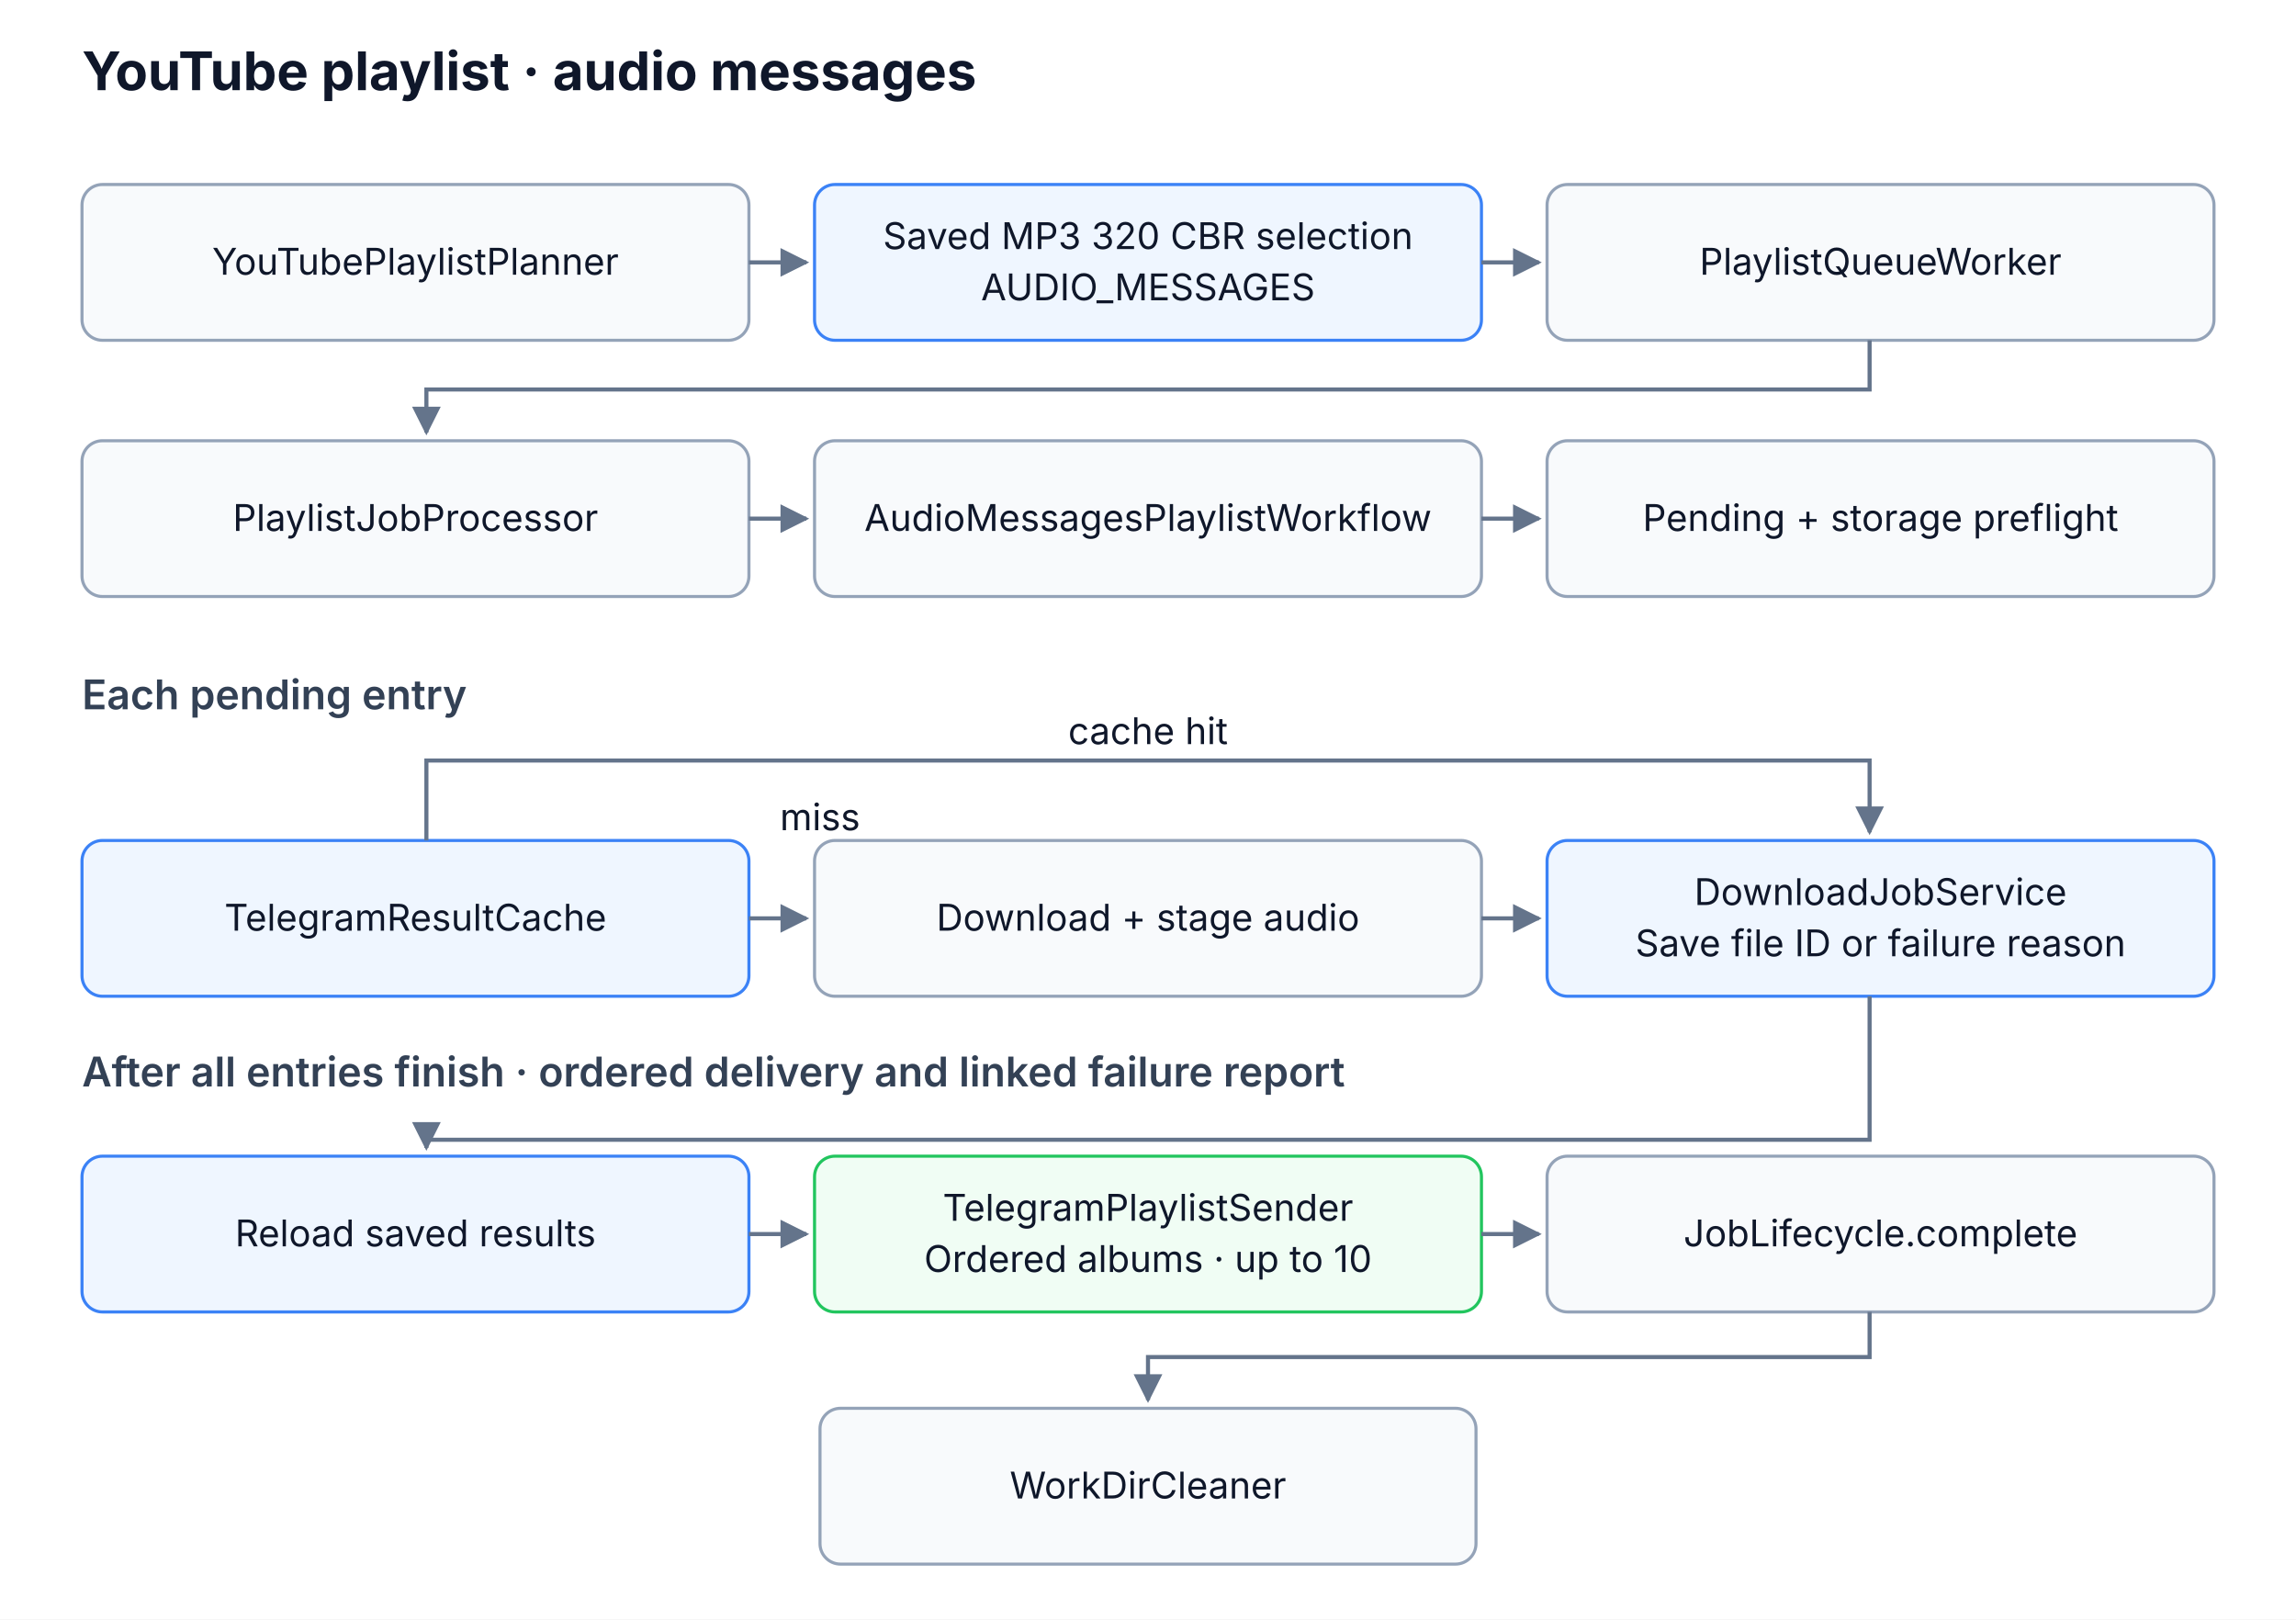
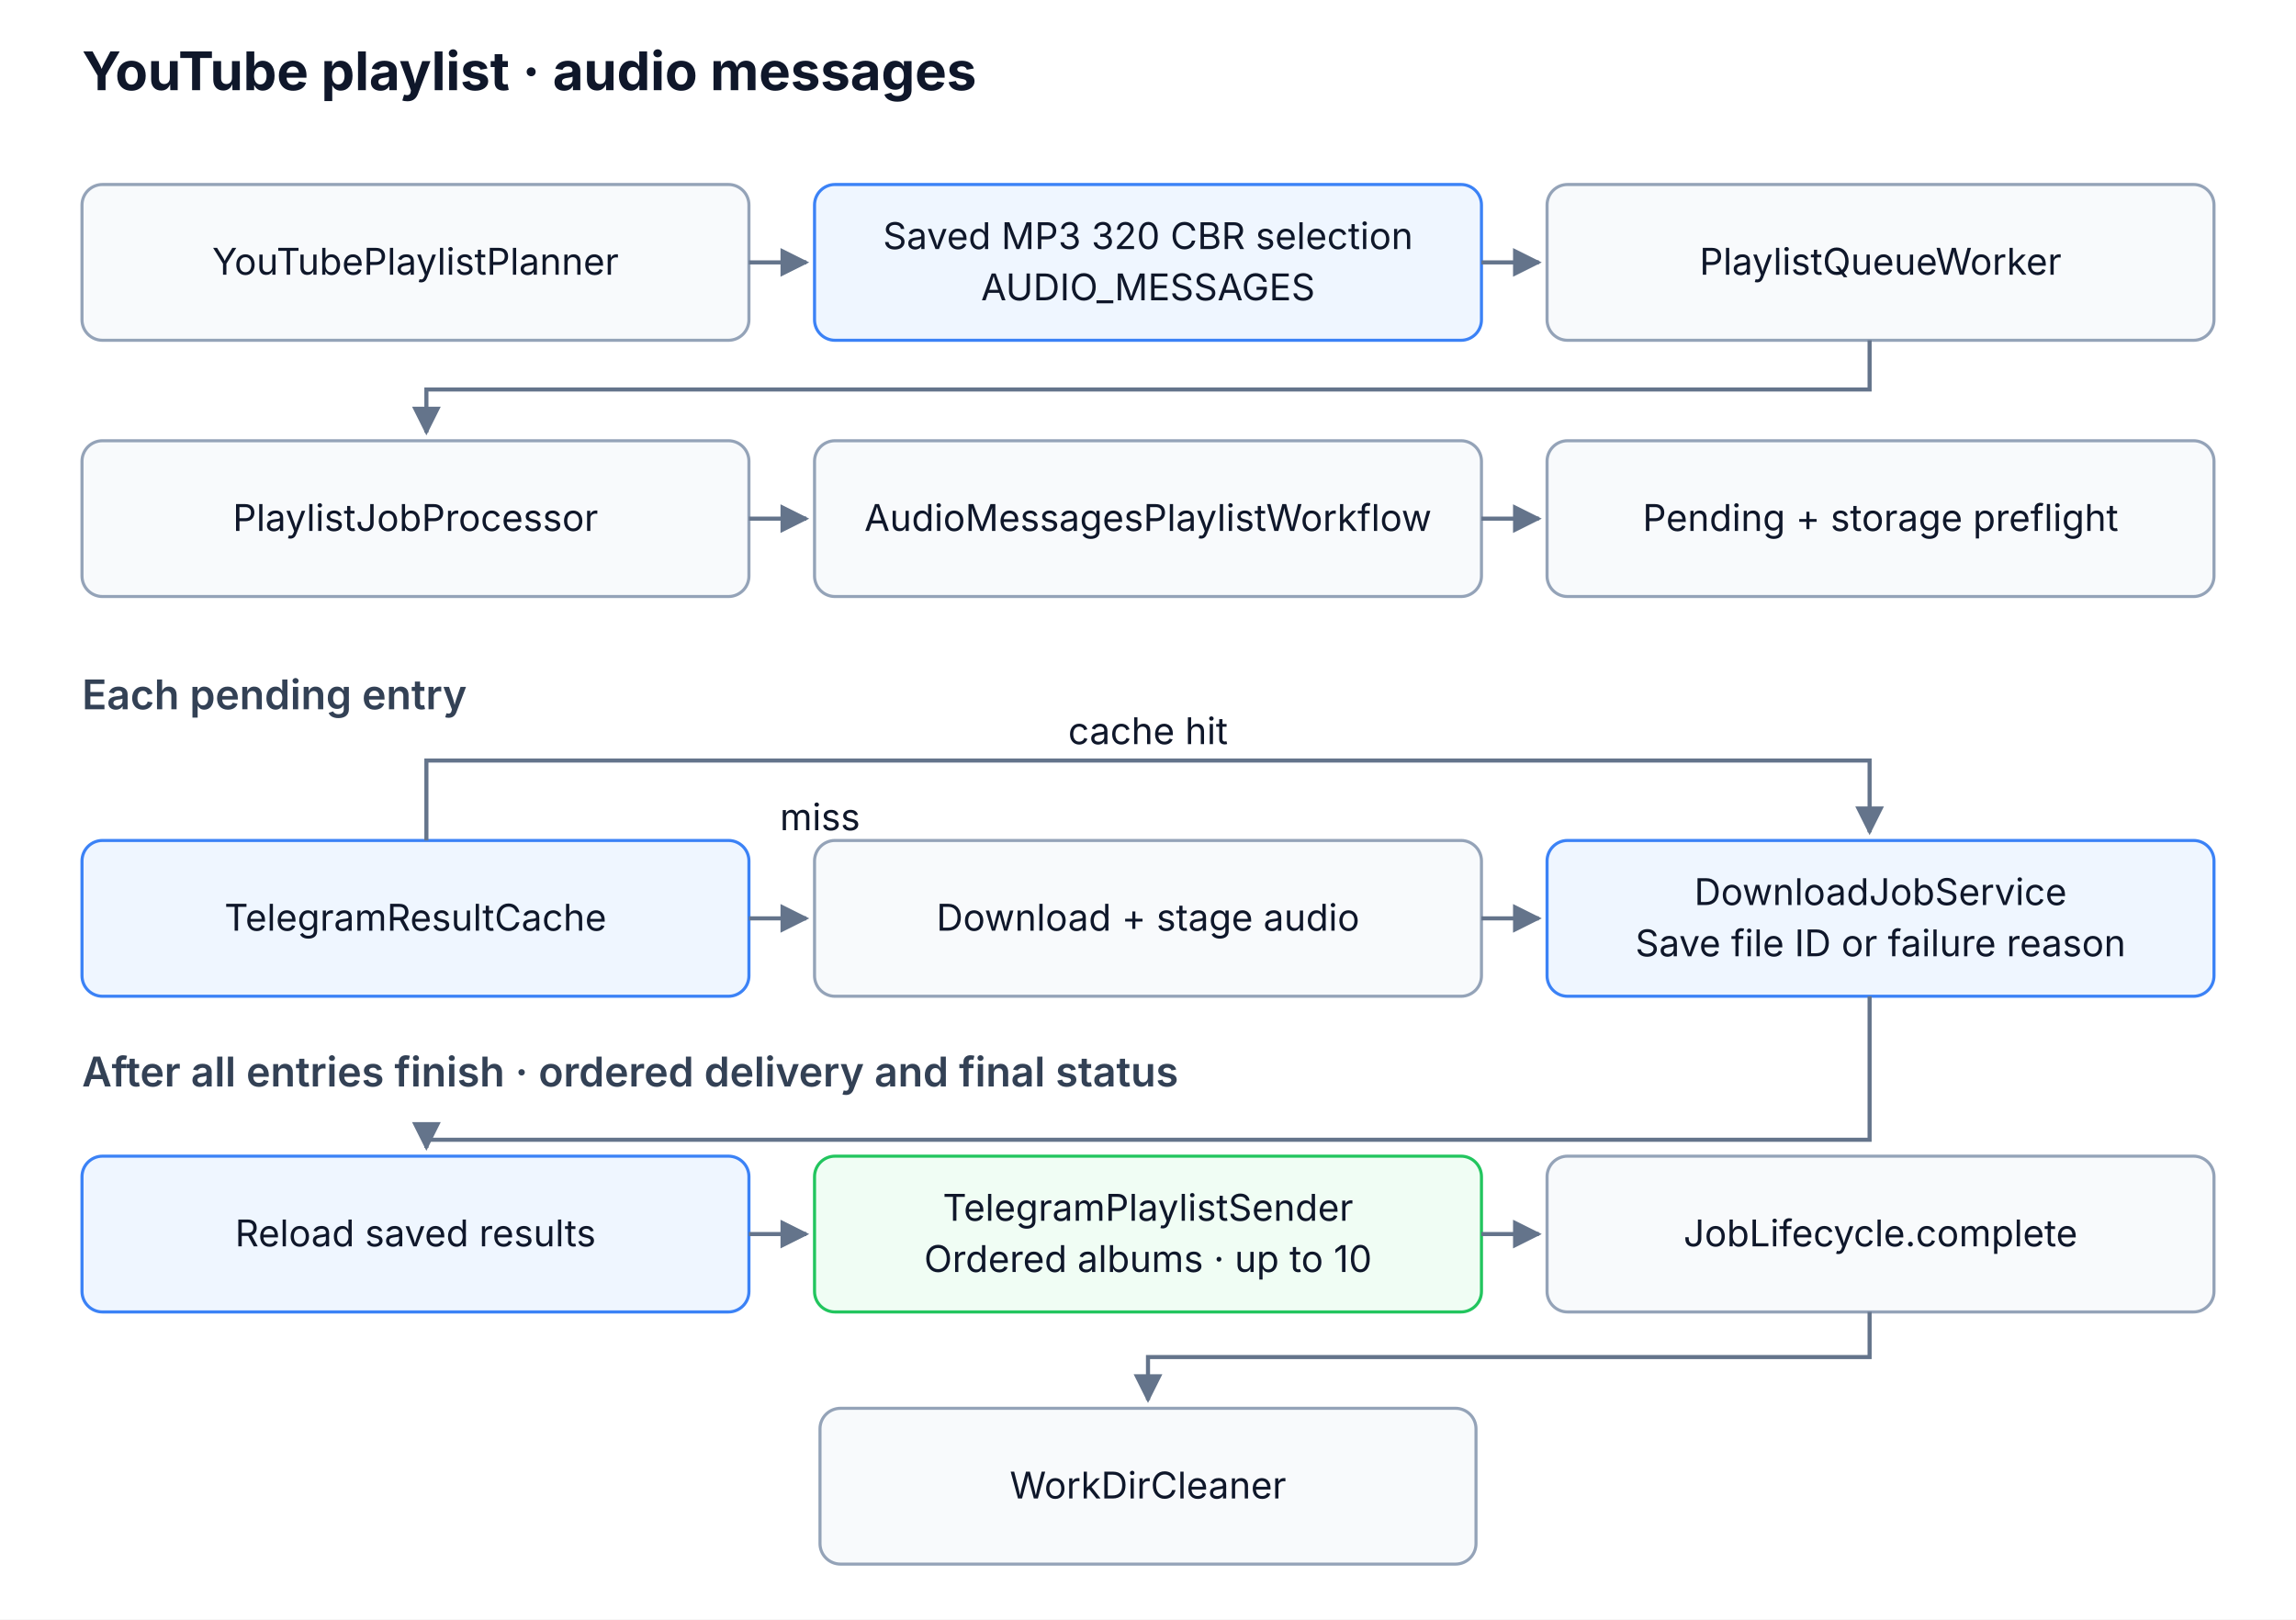
<svg xmlns="http://www.w3.org/2000/svg" width="1120" height="790" viewBox="0 0 1120 790" role="img" aria-labelledby="title description">
  <defs>
    <marker id="arrow" viewBox="0 0 10 10" refX="9" refY="5" markerWidth="7" markerHeight="7" orient="auto">
      <path d="M 0 0 L 10 5 L 0 10 z" fill="#64748b" />
    </marker>
    <style>
      text { font: 18px -apple-system, BlinkMacSystemFont, "Segoe UI", sans-serif; fill: #0f172a; }
      .title { font-size: 26px; font-weight: 700; }
      .stage { font-size: 20px; font-weight: 600; fill: #334155; }
      .box { fill: #f8fafc; stroke: #94a3b8; stroke-width: 1.5; }
      .store { fill: #eff6ff; stroke: #3b82f6; stroke-width: 1.5; }
      .external { fill: #f0fdf4; stroke: #22c55e; stroke-width: 1.5; }
      .arrow { fill: none; stroke: #64748b; stroke-width: 2; marker-end: url(#arrow); }
    </style>
  </defs>
  <rect width="1120" height="790" fill="#ffffff" />
  <text x="40" y="44" class="title">YouTube playlist · audio messages</text>
  <rect x="40.0" y="90" width="325.333" height="76" rx="10" class="box" />
  <text x="202.667" y="134.0" text-anchor="middle">YouTubePlaylistPlanner</text>
  <path d="M 365.333 128 H 393.333" class="arrow" />
  <rect x="397.333" y="90" width="325.333" height="76" rx="10" class="store" />
  <text x="560.0" y="121.5" text-anchor="middle">Saved MP3 320 CBR selection</text>
  <text x="560.0" y="146.5" text-anchor="middle">AUDIO_MESSAGES</text>
  <path d="M 722.667 128 H 750.667" class="arrow" />
  <rect x="754.667" y="90" width="325.333" height="76" rx="10" class="box" />
  <text x="917.333" y="134.0" text-anchor="middle">PlaylistQueueWorker</text>
  <path d="M 912 166 V 190 H 208 V 211" class="arrow" />
  <rect x="40.0" y="215" width="325.333" height="76" rx="10" class="box" />
  <text x="202.667" y="259.0" text-anchor="middle">PlaylistJobProcessor</text>
  <path d="M 365.333 253 H 393.333" class="arrow" />
  <rect x="397.333" y="215" width="325.333" height="76" rx="10" class="box" />
  <text x="560.0" y="259.0" text-anchor="middle">AudioMessagesPlaylistWorkflow</text>
  <path d="M 722.667 253 H 750.667" class="arrow" />
  <rect x="754.667" y="215" width="325.333" height="76" rx="10" class="box" />
  <text x="917.333" y="259.0" text-anchor="middle">Pending + storage preflight</text>
  <text x="40" y="346" class="stage">Each pending entry</text>
  <rect x="40.0" y="410" width="325.333" height="76" rx="10" class="store" />
  <text x="202.667" y="454.0" text-anchor="middle">TelegramResultCache</text>
  <path d="M 365.333 448 H 393.333" class="arrow" />
  <rect x="397.333" y="410" width="325.333" height="76" rx="10" class="box" />
  <text x="560.0" y="454.0" text-anchor="middle">Download + stage audio</text>
  <path d="M 722.667 448 H 750.667" class="arrow" />
  <rect x="754.667" y="410" width="325.333" height="76" rx="10" class="store" />
  <text x="917.333" y="441.5" text-anchor="middle">DownloadJobService</text>
  <text x="917.333" y="466.5" text-anchor="middle">Save file ID or failure reason</text>
  <text x="400" y="405" text-anchor="middle">miss</text>
  <path d="M 208 410 V 371 H 912 V 406" class="arrow" />
  <text x="560" y="363" text-anchor="middle">cache hit</text>
  <path d="M 912 486 V 556 H 208 V 560" class="arrow" />
-   <text x="40" y="530" class="stage">After all entries finish · ordered delivery and linked failure report</text>
+   <text x="40" y="530" class="stage">After all entries finish · ordered delivery and final status</text>
  <rect x="40.0" y="564" width="325.333" height="76" rx="10" class="store" />
  <text x="202.667" y="608.0" text-anchor="middle">Reload saved results</text>
  <path d="M 365.333 602 H 393.333" class="arrow" />
  <rect x="397.333" y="564" width="325.333" height="76" rx="10" class="external" />
  <text x="560.0" y="595.5" text-anchor="middle">TelegramPlaylistSender</text>
  <text x="560.0" y="620.5" text-anchor="middle">Ordered albums · up to 10</text>
  <path d="M 722.667 602 H 750.667" class="arrow" />
  <rect x="754.667" y="564" width="325.333" height="76" rx="10" class="box" />
  <text x="917.333" y="608.0" text-anchor="middle">JobLifecycle.complete</text>
  <path d="M 912 640 V 662 H 560 V 683" class="arrow" />
  <rect x="400" y="687" width="320" height="76" rx="10" class="box" />
  <text x="560.0" y="731.0" text-anchor="middle">WorkDirCleaner</text>
</svg>
